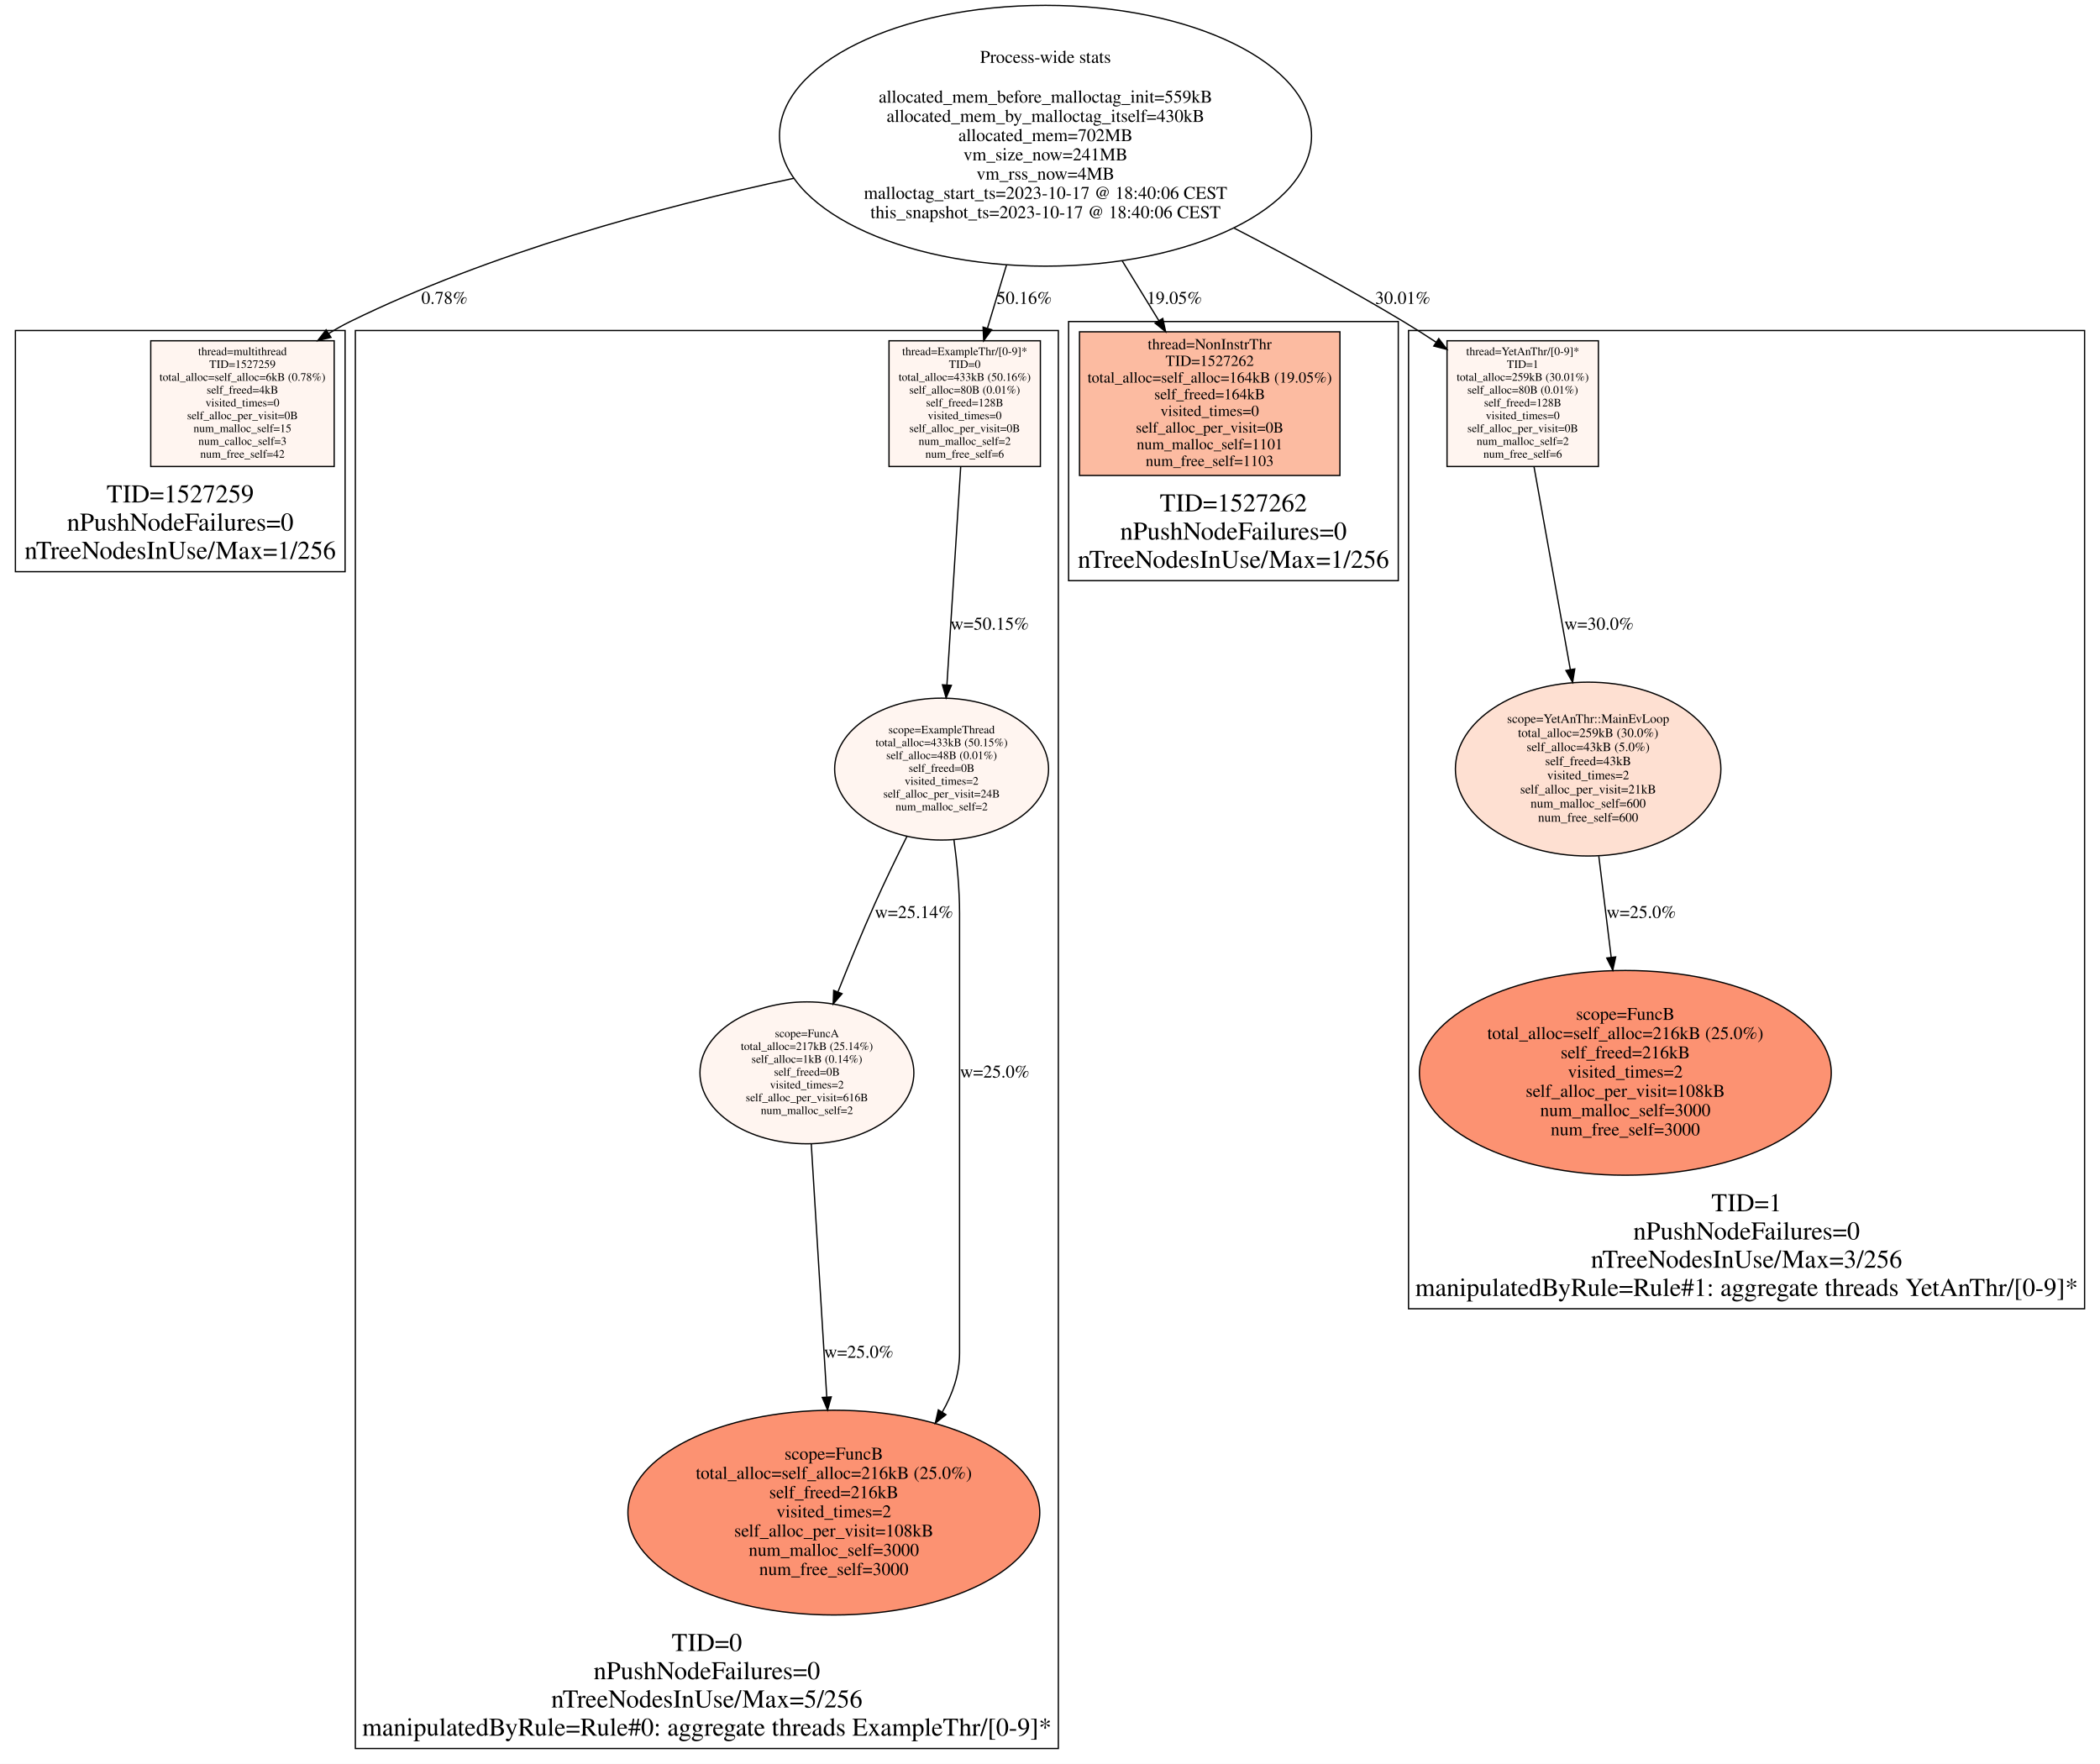
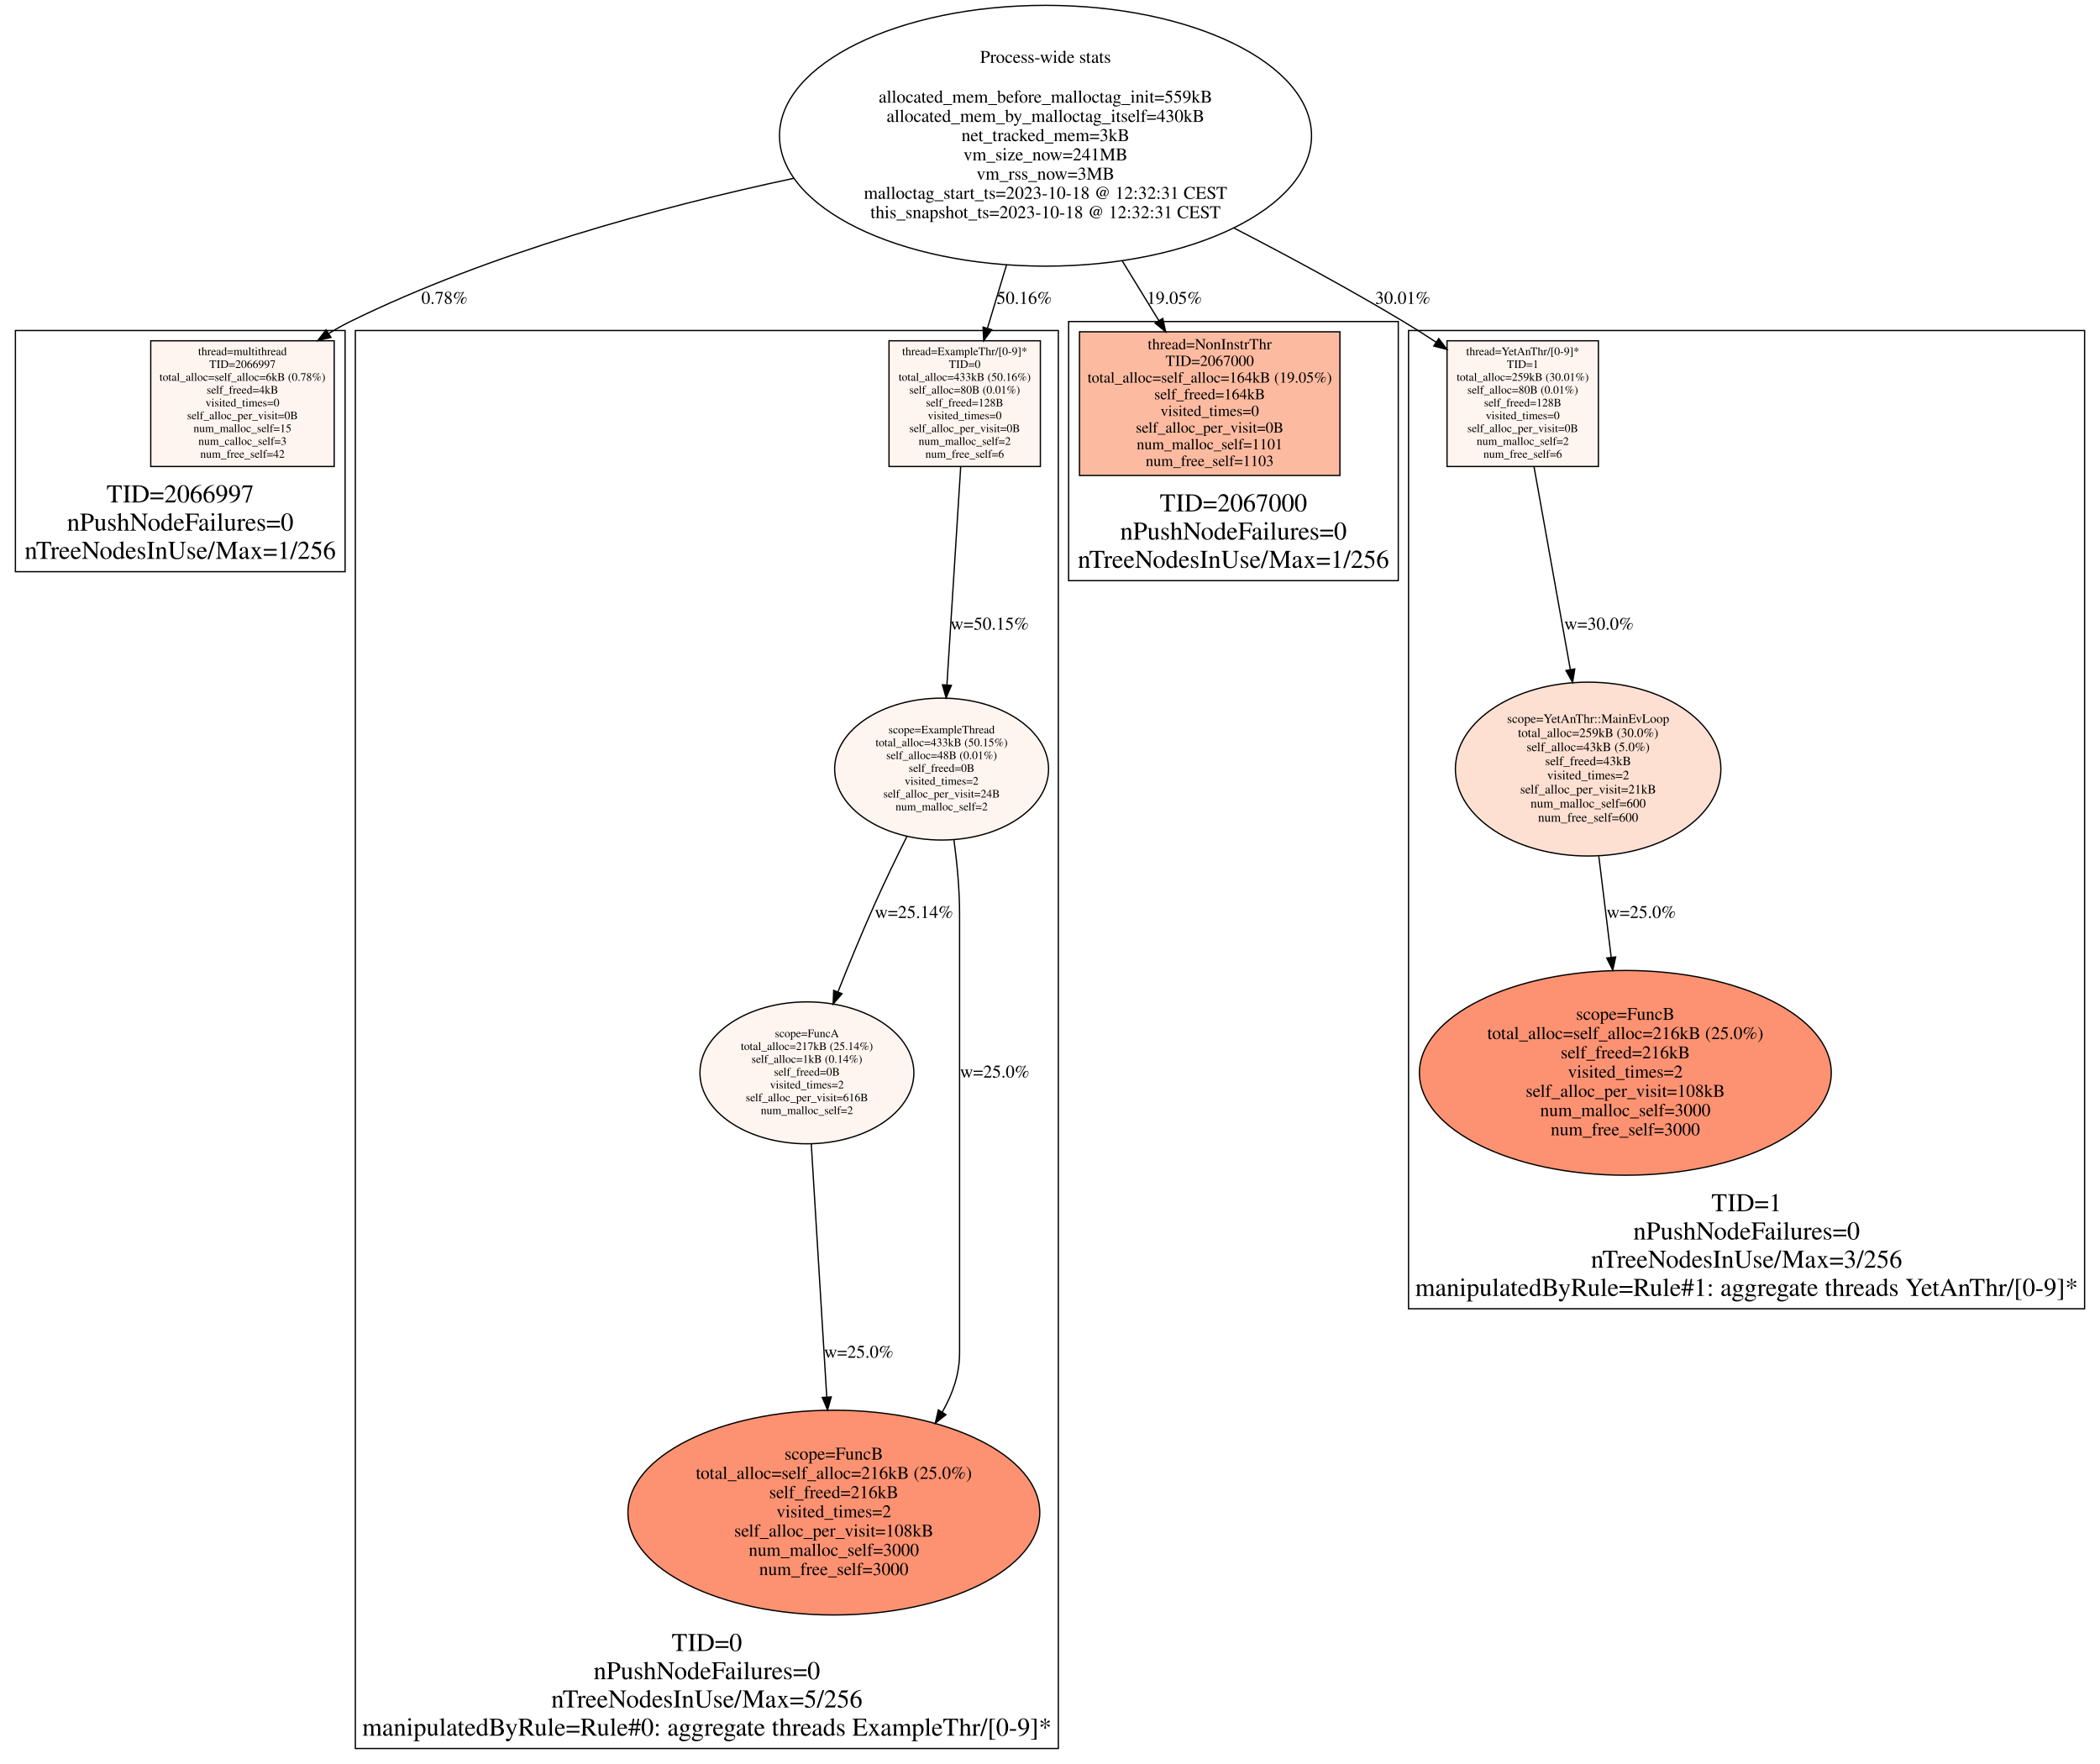
<svg xmlns="http://www.w3.org/2000/svg" width="1637pt" height="1375pt" viewBox="0.00 0.00 1637.00 1375.02">
  <g id="graph0" class="graph" transform="scale(1 1) rotate(0) translate(4 1371.024)">
    <polygon fill="#ffffff" stroke="transparent" points="-4,4 -4,-1371.024 1633,-1371.024 1633,4 -4,4" />
    <g id="clust1" class="cluster">
      <polygon fill="none" stroke="#000000" points="8,-925.377 8,-1113.377 265,-1113.377 265,-925.377 8,-925.377" />
-       <text text-anchor="middle" x="136.5" y="-979.377" font-family="Times,serif" font-size="20.00" fill="#000000">TID=1527259</text>
+       <text text-anchor="middle" x="136.5" y="-979.377" font-family="Times,serif" font-size="20.00" fill="#000000">TID=2066997</text>
      <text text-anchor="middle" x="136.5" y="-957.377" font-family="Times,serif" font-size="20.00" fill="#000000">nPushNodeFailures=0</text>
      <text text-anchor="middle" x="136.5" y="-935.377" font-family="Times,serif" font-size="20.00" fill="#000000">nTreeNodesInUse/Max=1/256</text>
    </g>
    <g id="clust2" class="cluster">
      <polygon fill="none" stroke="#000000" points="273,-8 273,-1113.377 821,-1113.377 821,-8 273,-8" />
      <text text-anchor="middle" x="547" y="-84" font-family="Times,serif" font-size="20.00" fill="#000000">TID=0</text>
      <text text-anchor="middle" x="547" y="-62" font-family="Times,serif" font-size="20.00" fill="#000000">nPushNodeFailures=0</text>
      <text text-anchor="middle" x="547" y="-40" font-family="Times,serif" font-size="20.00" fill="#000000">nTreeNodesInUse/Max=5/256</text>
      <text text-anchor="middle" x="547" y="-18" font-family="Times,serif" font-size="20.00" fill="#000000">manipulatedByRule=Rule#0: aggregate threads ExampleThr/[0-9]*</text>
    </g>
    <g id="clust3" class="cluster">
      <polygon fill="none" stroke="#000000" points="829,-918.377 829,-1120.377 1086,-1120.377 1086,-918.377 829,-918.377" />
-       <text text-anchor="middle" x="957.5" y="-972.377" font-family="Times,serif" font-size="20.00" fill="#000000">TID=1527262</text>
+       <text text-anchor="middle" x="957.5" y="-972.377" font-family="Times,serif" font-size="20.00" fill="#000000">TID=2067000</text>
      <text text-anchor="middle" x="957.5" y="-950.377" font-family="Times,serif" font-size="20.00" fill="#000000">nPushNodeFailures=0</text>
      <text text-anchor="middle" x="957.5" y="-928.377" font-family="Times,serif" font-size="20.00" fill="#000000">nTreeNodesInUse/Max=1/256</text>
    </g>
    <g id="clust4" class="cluster">
      <polygon fill="none" stroke="#000000" points="1094,-350.806 1094,-1113.377 1621,-1113.377 1621,-350.806 1094,-350.806" />
      <text text-anchor="middle" x="1357.5" y="-426.806" font-family="Times,serif" font-size="20.00" fill="#000000">TID=1</text>
      <text text-anchor="middle" x="1357.5" y="-404.806" font-family="Times,serif" font-size="20.00" fill="#000000">nPushNodeFailures=0</text>
      <text text-anchor="middle" x="1357.5" y="-382.806" font-family="Times,serif" font-size="20.00" fill="#000000">nTreeNodesInUse/Max=3/256</text>
      <text text-anchor="middle" x="1357.5" y="-360.806" font-family="Times,serif" font-size="20.00" fill="#000000">manipulatedByRule=Rule#1: aggregate threads YetAnThr/[0-9]*</text>
    </g>
    <g id="node1" class="node">
      <ellipse fill="none" stroke="#000000" cx="811" cy="-1265.2" rx="207.365" ry="101.647" />
      <text text-anchor="middle" x="811" y="-1322" font-family="Times,serif" font-size="14.00" fill="#000000">Process-wide stats</text>
      <text text-anchor="middle" x="811" y="-1291" font-family="Times,serif" font-size="14.00" fill="#000000">allocated_mem_before_malloctag_init=559kB</text>
      <text text-anchor="middle" x="811" y="-1276" font-family="Times,serif" font-size="14.00" fill="#000000">allocated_mem_by_malloctag_itself=430kB</text>
-       <text text-anchor="middle" x="811" y="-1261" font-family="Times,serif" font-size="14.00" fill="#000000">allocated_mem=702MB</text>
+       <text text-anchor="middle" x="811" y="-1261" font-family="Times,serif" font-size="14.00" fill="#000000">net_tracked_mem=3kB</text>
      <text text-anchor="middle" x="811" y="-1246" font-family="Times,serif" font-size="14.00" fill="#000000">vm_size_now=241MB</text>
-       <text text-anchor="middle" x="811" y="-1231" font-family="Times,serif" font-size="14.00" fill="#000000">vm_rss_now=4MB</text>
-       <text text-anchor="middle" x="811" y="-1216" font-family="Times,serif" font-size="14.00" fill="#000000">malloctag_start_ts=2023-10-17 @ 18:40:06 CEST</text>
-       <text text-anchor="middle" x="811" y="-1201" font-family="Times,serif" font-size="14.00" fill="#000000">this_snapshot_ts=2023-10-17 @ 18:40:06 CEST</text>
+       <text text-anchor="middle" x="811" y="-1231" font-family="Times,serif" font-size="14.00" fill="#000000">vm_rss_now=3MB</text>
+       <text text-anchor="middle" x="811" y="-1216" font-family="Times,serif" font-size="14.00" fill="#000000">malloctag_start_ts=2023-10-18 @ 12:32:31 CEST</text>
+       <text text-anchor="middle" x="811" y="-1201" font-family="Times,serif" font-size="14.00" fill="#000000">this_snapshot_ts=2023-10-18 @ 12:32:31 CEST</text>
    </g>
    <g id="node2" class="node">
      <polygon fill="#fff5f0" stroke="#000000" points="256.5,-1105.377 113.5,-1105.377 113.5,-1007.377 256.5,-1007.377 256.5,-1105.377" />
      <text text-anchor="middle" x="185" y="-1094.177" font-family="Times,serif" font-size="9.00" fill="#000000">thread=multithread</text>
-       <text text-anchor="middle" x="185" y="-1084.177" font-family="Times,serif" font-size="9.00" fill="#000000">TID=1527259</text>
+       <text text-anchor="middle" x="185" y="-1084.177" font-family="Times,serif" font-size="9.00" fill="#000000">TID=2066997</text>
      <text text-anchor="middle" x="185" y="-1074.177" font-family="Times,serif" font-size="9.00" fill="#000000">total_alloc=self_alloc=6kB (0.78%)</text>
      <text text-anchor="middle" x="185" y="-1064.177" font-family="Times,serif" font-size="9.00" fill="#000000">self_freed=4kB</text>
      <text text-anchor="middle" x="185" y="-1054.177" font-family="Times,serif" font-size="9.00" fill="#000000">visited_times=0</text>
      <text text-anchor="middle" x="185" y="-1044.177" font-family="Times,serif" font-size="9.00" fill="#000000">self_alloc_per_visit=0B</text>
      <text text-anchor="middle" x="185" y="-1034.177" font-family="Times,serif" font-size="9.00" fill="#000000">num_malloc_self=15</text>
      <text text-anchor="middle" x="185" y="-1024.177" font-family="Times,serif" font-size="9.00" fill="#000000">num_calloc_self=3</text>
      <text text-anchor="middle" x="185" y="-1014.177" font-family="Times,serif" font-size="9.00" fill="#000000">num_free_self=42</text>
    </g>
    <g id="edge1" class="edge">
      <path fill="none" stroke="#000000" d="M615.063,-1232.096C509.034,-1209.498 377.866,-1173.785 269,-1120.377 263.383,-1117.621 257.771,-1114.463 252.262,-1111.059" />
      <polygon fill="#000000" stroke="#000000" points="254.004,-1108.017 243.705,-1105.528 250.204,-1113.896 254.004,-1108.017" />
      <text text-anchor="middle" x="342.5" y="-1134.177" font-family="Times,serif" font-size="14.00" fill="#000000">0.78%</text>
    </g>
    <g id="node3" class="node">
      <polygon fill="#fff5f0" stroke="#000000" points="807,-1105.377 689,-1105.377 689,-1007.377 807,-1007.377 807,-1105.377" />
      <text text-anchor="middle" x="748" y="-1094.177" font-family="Times,serif" font-size="9.00" fill="#000000">thread=ExampleThr/[0-9]*</text>
      <text text-anchor="middle" x="748" y="-1084.177" font-family="Times,serif" font-size="9.00" fill="#000000">TID=0</text>
      <text text-anchor="middle" x="748" y="-1074.177" font-family="Times,serif" font-size="9.00" fill="#000000">total_alloc=433kB (50.16%)</text>
      <text text-anchor="middle" x="748" y="-1064.177" font-family="Times,serif" font-size="9.00" fill="#000000">self_alloc=80B (0.01%)</text>
      <text text-anchor="middle" x="748" y="-1054.177" font-family="Times,serif" font-size="9.00" fill="#000000">self_freed=128B</text>
      <text text-anchor="middle" x="748" y="-1044.177" font-family="Times,serif" font-size="9.00" fill="#000000">visited_times=0</text>
      <text text-anchor="middle" x="748" y="-1034.177" font-family="Times,serif" font-size="9.00" fill="#000000">self_alloc_per_visit=0B</text>
      <text text-anchor="middle" x="748" y="-1024.177" font-family="Times,serif" font-size="9.00" fill="#000000">num_malloc_self=2</text>
      <text text-anchor="middle" x="748" y="-1014.177" font-family="Times,serif" font-size="9.00" fill="#000000">num_free_self=6</text>
    </g>
    <g id="edge6" class="edge">
      <path fill="none" stroke="#000000" d="M780.607,-1164.458C775.522,-1147.604 770.399,-1130.622 765.768,-1115.272" />
      <polygon fill="#000000" stroke="#000000" points="769.04,-1114 762.801,-1105.438 762.339,-1116.022 769.04,-1114" />
      <text text-anchor="middle" x="794.5" y="-1134.177" font-family="Times,serif" font-size="14.00" fill="#000000">50.16%</text>
    </g>
    <g id="node7" class="node">
      <polygon fill="#fcbba1" stroke="#000000" points="1040.5,-1112.377 837.5,-1112.377 837.5,-1000.377 1040.5,-1000.377 1040.5,-1112.377" />
      <text text-anchor="middle" x="939" y="-1098.777" font-family="Times,serif" font-size="12.00" fill="#000000">thread=NonInstrThr</text>
-       <text text-anchor="middle" x="939" y="-1085.777" font-family="Times,serif" font-size="12.00" fill="#000000">TID=1527262</text>
+       <text text-anchor="middle" x="939" y="-1085.777" font-family="Times,serif" font-size="12.00" fill="#000000">TID=2067000</text>
      <text text-anchor="middle" x="939" y="-1072.777" font-family="Times,serif" font-size="12.00" fill="#000000">total_alloc=self_alloc=164kB (19.05%)</text>
      <text text-anchor="middle" x="939" y="-1059.777" font-family="Times,serif" font-size="12.00" fill="#000000">self_freed=164kB</text>
      <text text-anchor="middle" x="939" y="-1046.777" font-family="Times,serif" font-size="12.00" fill="#000000">visited_times=0</text>
      <text text-anchor="middle" x="939" y="-1033.777" font-family="Times,serif" font-size="12.00" fill="#000000">self_alloc_per_visit=0B</text>
      <text text-anchor="middle" x="939" y="-1020.777" font-family="Times,serif" font-size="12.00" fill="#000000">num_malloc_self=1101</text>
      <text text-anchor="middle" x="939" y="-1007.777" font-family="Times,serif" font-size="12.00" fill="#000000">num_free_self=1103</text>
    </g>
    <g id="edge7" class="edge">
      <path fill="none" stroke="#000000" d="M870.878,-1167.514C880.559,-1151.719 890.367,-1135.718 899.41,-1120.965" />
      <polygon fill="#000000" stroke="#000000" points="902.397,-1122.789 904.639,-1112.434 896.429,-1119.131 902.397,-1122.789" />
      <text text-anchor="middle" x="911.5" y="-1134.177" font-family="Times,serif" font-size="14.00" fill="#000000">19.05%</text>
    </g>
    <g id="node8" class="node">
      <polygon fill="#fff5f0" stroke="#000000" points="1242,-1105.377 1124,-1105.377 1124,-1007.377 1242,-1007.377 1242,-1105.377" />
      <text text-anchor="middle" x="1183" y="-1094.177" font-family="Times,serif" font-size="9.00" fill="#000000">thread=YetAnThr/[0-9]*</text>
      <text text-anchor="middle" x="1183" y="-1084.177" font-family="Times,serif" font-size="9.00" fill="#000000">TID=1</text>
      <text text-anchor="middle" x="1183" y="-1074.177" font-family="Times,serif" font-size="9.00" fill="#000000">total_alloc=259kB (30.01%)</text>
      <text text-anchor="middle" x="1183" y="-1064.177" font-family="Times,serif" font-size="9.00" fill="#000000">self_alloc=80B (0.01%)</text>
      <text text-anchor="middle" x="1183" y="-1054.177" font-family="Times,serif" font-size="9.00" fill="#000000">self_freed=128B</text>
      <text text-anchor="middle" x="1183" y="-1044.177" font-family="Times,serif" font-size="9.00" fill="#000000">visited_times=0</text>
      <text text-anchor="middle" x="1183" y="-1034.177" font-family="Times,serif" font-size="9.00" fill="#000000">self_alloc_per_visit=0B</text>
      <text text-anchor="middle" x="1183" y="-1024.177" font-family="Times,serif" font-size="9.00" fill="#000000">num_malloc_self=2</text>
      <text text-anchor="middle" x="1183" y="-1014.177" font-family="Times,serif" font-size="9.00" fill="#000000">num_free_self=6</text>
    </g>
    <g id="edge10" class="edge">
      <path fill="none" stroke="#000000" d="M958.04,-1193.199C1001.168,-1170.927 1048.008,-1145.592 1090,-1120.377 1098.38,-1115.344 1107.025,-1109.844 1115.514,-1104.248" />
      <polygon fill="#000000" stroke="#000000" points="1117.555,-1107.094 1123.934,-1098.635 1113.672,-1101.27 1117.555,-1107.094" />
      <text text-anchor="middle" x="1089.5" y="-1134.177" font-family="Times,serif" font-size="14.00" fill="#000000">30.01%</text>
    </g>
    <g id="node4" class="node">
      <ellipse fill="#fff5f0" stroke="#000000" cx="730" cy="-771.495" rx="83.377" ry="55.309" />
      <text text-anchor="middle" x="730" y="-799.294" font-family="Times,serif" font-size="9.00" fill="#000000">scope=ExampleThread</text>
      <text text-anchor="middle" x="730" y="-789.294" font-family="Times,serif" font-size="9.00" fill="#000000">total_alloc=433kB (50.15%)</text>
      <text text-anchor="middle" x="730" y="-779.294" font-family="Times,serif" font-size="9.00" fill="#000000">self_alloc=48B (0.01%)</text>
      <text text-anchor="middle" x="730" y="-769.294" font-family="Times,serif" font-size="9.00" fill="#000000">self_freed=0B</text>
      <text text-anchor="middle" x="730" y="-759.294" font-family="Times,serif" font-size="9.00" fill="#000000">visited_times=2</text>
      <text text-anchor="middle" x="730" y="-749.294" font-family="Times,serif" font-size="9.00" fill="#000000">self_alloc_per_visit=24B</text>
      <text text-anchor="middle" x="730" y="-739.294" font-family="Times,serif" font-size="9.00" fill="#000000">num_malloc_self=2</text>
    </g>
    <g id="edge2" class="edge">
      <path fill="none" stroke="#000000" d="M744.885,-1007.079C741.914,-960.05 737.418,-888.898 734.145,-837.096" />
      <polygon fill="#000000" stroke="#000000" points="737.631,-836.766 733.508,-827.007 730.645,-837.208 737.631,-836.766" />
      <text text-anchor="middle" x="767.5" y="-880.177" font-family="Times,serif" font-size="14.00" fill="#000000">w=50.15%</text>
    </g>
    <g id="node5" class="node">
      <ellipse fill="#fff5f0" stroke="#000000" cx="625" cy="-534.709" rx="83.377" ry="55.309" />
      <text text-anchor="middle" x="625" y="-562.509" font-family="Times,serif" font-size="9.00" fill="#000000">scope=FuncA</text>
      <text text-anchor="middle" x="625" y="-552.509" font-family="Times,serif" font-size="9.00" fill="#000000">total_alloc=217kB (25.14%)</text>
      <text text-anchor="middle" x="625" y="-542.509" font-family="Times,serif" font-size="9.00" fill="#000000">self_alloc=1kB (0.14%)</text>
      <text text-anchor="middle" x="625" y="-532.509" font-family="Times,serif" font-size="9.00" fill="#000000">self_freed=0B</text>
      <text text-anchor="middle" x="625" y="-522.509" font-family="Times,serif" font-size="9.00" fill="#000000">visited_times=2</text>
      <text text-anchor="middle" x="625" y="-512.509" font-family="Times,serif" font-size="9.00" fill="#000000">self_alloc_per_visit=616B</text>
      <text text-anchor="middle" x="625" y="-502.509" font-family="Times,serif" font-size="9.00" fill="#000000">num_malloc_self=2</text>
    </g>
    <g id="edge3" class="edge">
      <path fill="none" stroke="#000000" d="M703,-719.06C694.703,-702.42 685.727,-683.862 678,-666.612 668.068,-644.442 657.938,-619.82 649.231,-597.909" />
      <polygon fill="#000000" stroke="#000000" points="652.395,-596.391 645.464,-588.377 645.884,-598.963 652.395,-596.391" />
      <text text-anchor="middle" x="708.5" y="-655.412" font-family="Times,serif" font-size="14.00" fill="#000000">w=25.14%</text>
    </g>
    <g id="node6" class="node">
      <ellipse fill="#fc9272" stroke="#000000" cx="646" cy="-191.903" rx="160.526" ry="79.806" />
      <text text-anchor="middle" x="646" y="-233.203" font-family="Times,serif" font-size="14.00" fill="#000000">scope=FuncB</text>
      <text text-anchor="middle" x="646" y="-218.203" font-family="Times,serif" font-size="14.00" fill="#000000">total_alloc=self_alloc=216kB (25.0%)</text>
      <text text-anchor="middle" x="646" y="-203.203" font-family="Times,serif" font-size="14.00" fill="#000000">self_freed=216kB</text>
      <text text-anchor="middle" x="646" y="-188.203" font-family="Times,serif" font-size="14.00" fill="#000000">visited_times=2</text>
      <text text-anchor="middle" x="646" y="-173.203" font-family="Times,serif" font-size="14.00" fill="#000000">self_alloc_per_visit=108kB</text>
      <text text-anchor="middle" x="646" y="-158.203" font-family="Times,serif" font-size="14.00" fill="#000000">num_malloc_self=3000</text>
      <text text-anchor="middle" x="646" y="-143.203" font-family="Times,serif" font-size="14.00" fill="#000000">num_free_self=3000</text>
    </g>
    <g id="edge4" class="edge">
      <path fill="none" stroke="#000000" d="M739.609,-716.504C742.052,-698.296 744,-677.889 744,-659.112 744,-659.112 744,-659.112 744,-316.306 744,-299.913 738.684,-284.407 730.528,-270.265" />
      <polygon fill="#000000" stroke="#000000" points="733.391,-268.243 725.105,-261.64 727.465,-271.969 733.391,-268.243" />
      <text text-anchor="middle" x="771.5" y="-531.009" font-family="Times,serif" font-size="14.00" fill="#000000">w=25.0%</text>
    </g>
    <g id="edge5" class="edge">
      <path fill="none" stroke="#000000" d="M628.397,-479.25C631.658,-426.028 636.638,-344.728 640.47,-282.171" />
      <polygon fill="#000000" stroke="#000000" points="643.981,-282.101 641.099,-271.906 636.994,-281.673 643.981,-282.101" />
      <text text-anchor="middle" x="665.5" y="-312.606" font-family="Times,serif" font-size="14.00" fill="#000000">w=25.0%</text>
    </g>
    <g id="node9" class="node">
      <ellipse fill="#fee0d2" stroke="#000000" cx="1234" cy="-771.495" rx="103.476" ry="67.765" />
      <text text-anchor="middle" x="1234" y="-807.495" font-family="Times,serif" font-size="10.00" fill="#000000">scope=YetAnThr::MainEvLoop</text>
      <text text-anchor="middle" x="1234" y="-796.495" font-family="Times,serif" font-size="10.00" fill="#000000">total_alloc=259kB (30.0%)</text>
      <text text-anchor="middle" x="1234" y="-785.495" font-family="Times,serif" font-size="10.00" fill="#000000">self_alloc=43kB (5.0%)</text>
      <text text-anchor="middle" x="1234" y="-774.495" font-family="Times,serif" font-size="10.00" fill="#000000">self_freed=43kB</text>
      <text text-anchor="middle" x="1234" y="-763.495" font-family="Times,serif" font-size="10.00" fill="#000000">visited_times=2</text>
      <text text-anchor="middle" x="1234" y="-752.495" font-family="Times,serif" font-size="10.00" fill="#000000">self_alloc_per_visit=21kB</text>
      <text text-anchor="middle" x="1234" y="-741.495" font-family="Times,serif" font-size="10.00" fill="#000000">num_malloc_self=600</text>
      <text text-anchor="middle" x="1234" y="-730.495" font-family="Times,serif" font-size="10.00" fill="#000000">num_free_self=600</text>
    </g>
    <g id="edge8" class="edge">
      <path fill="none" stroke="#000000" d="M1191.825,-1007.079C1199.616,-963.559 1211.106,-899.38 1220.126,-848.995" />
      <polygon fill="#000000" stroke="#000000" points="1223.578,-849.573 1221.895,-839.112 1216.688,-848.339 1223.578,-849.573" />
      <text text-anchor="middle" x="1242.5" y="-880.177" font-family="Times,serif" font-size="14.00" fill="#000000">w=30.0%</text>
    </g>
    <g id="node10" class="node">
      <ellipse fill="#fc9272" stroke="#000000" cx="1263" cy="-534.709" rx="160.526" ry="79.806" />
      <text text-anchor="middle" x="1263" y="-576.009" font-family="Times,serif" font-size="14.00" fill="#000000">scope=FuncB</text>
      <text text-anchor="middle" x="1263" y="-561.009" font-family="Times,serif" font-size="14.00" fill="#000000">total_alloc=self_alloc=216kB (25.0%)</text>
      <text text-anchor="middle" x="1263" y="-546.009" font-family="Times,serif" font-size="14.00" fill="#000000">self_freed=216kB</text>
      <text text-anchor="middle" x="1263" y="-531.009" font-family="Times,serif" font-size="14.00" fill="#000000">visited_times=2</text>
      <text text-anchor="middle" x="1263" y="-516.009" font-family="Times,serif" font-size="14.00" fill="#000000">self_alloc_per_visit=108kB</text>
      <text text-anchor="middle" x="1263" y="-501.009" font-family="Times,serif" font-size="14.00" fill="#000000">num_malloc_self=3000</text>
      <text text-anchor="middle" x="1263" y="-486.009" font-family="Times,serif" font-size="14.00" fill="#000000">num_free_self=3000</text>
    </g>
    <g id="edge9" class="edge">
      <path fill="none" stroke="#000000" d="M1242.31,-703.641C1245.323,-679.042 1248.775,-650.859 1251.984,-624.653" />
      <polygon fill="#000000" stroke="#000000" points="1255.459,-625.069 1253.201,-614.718 1248.511,-624.218 1255.459,-625.069" />
      <text text-anchor="middle" x="1275.5" y="-655.412" font-family="Times,serif" font-size="14.00" fill="#000000">w=25.0%</text>
    </g>
  </g>
</svg>
